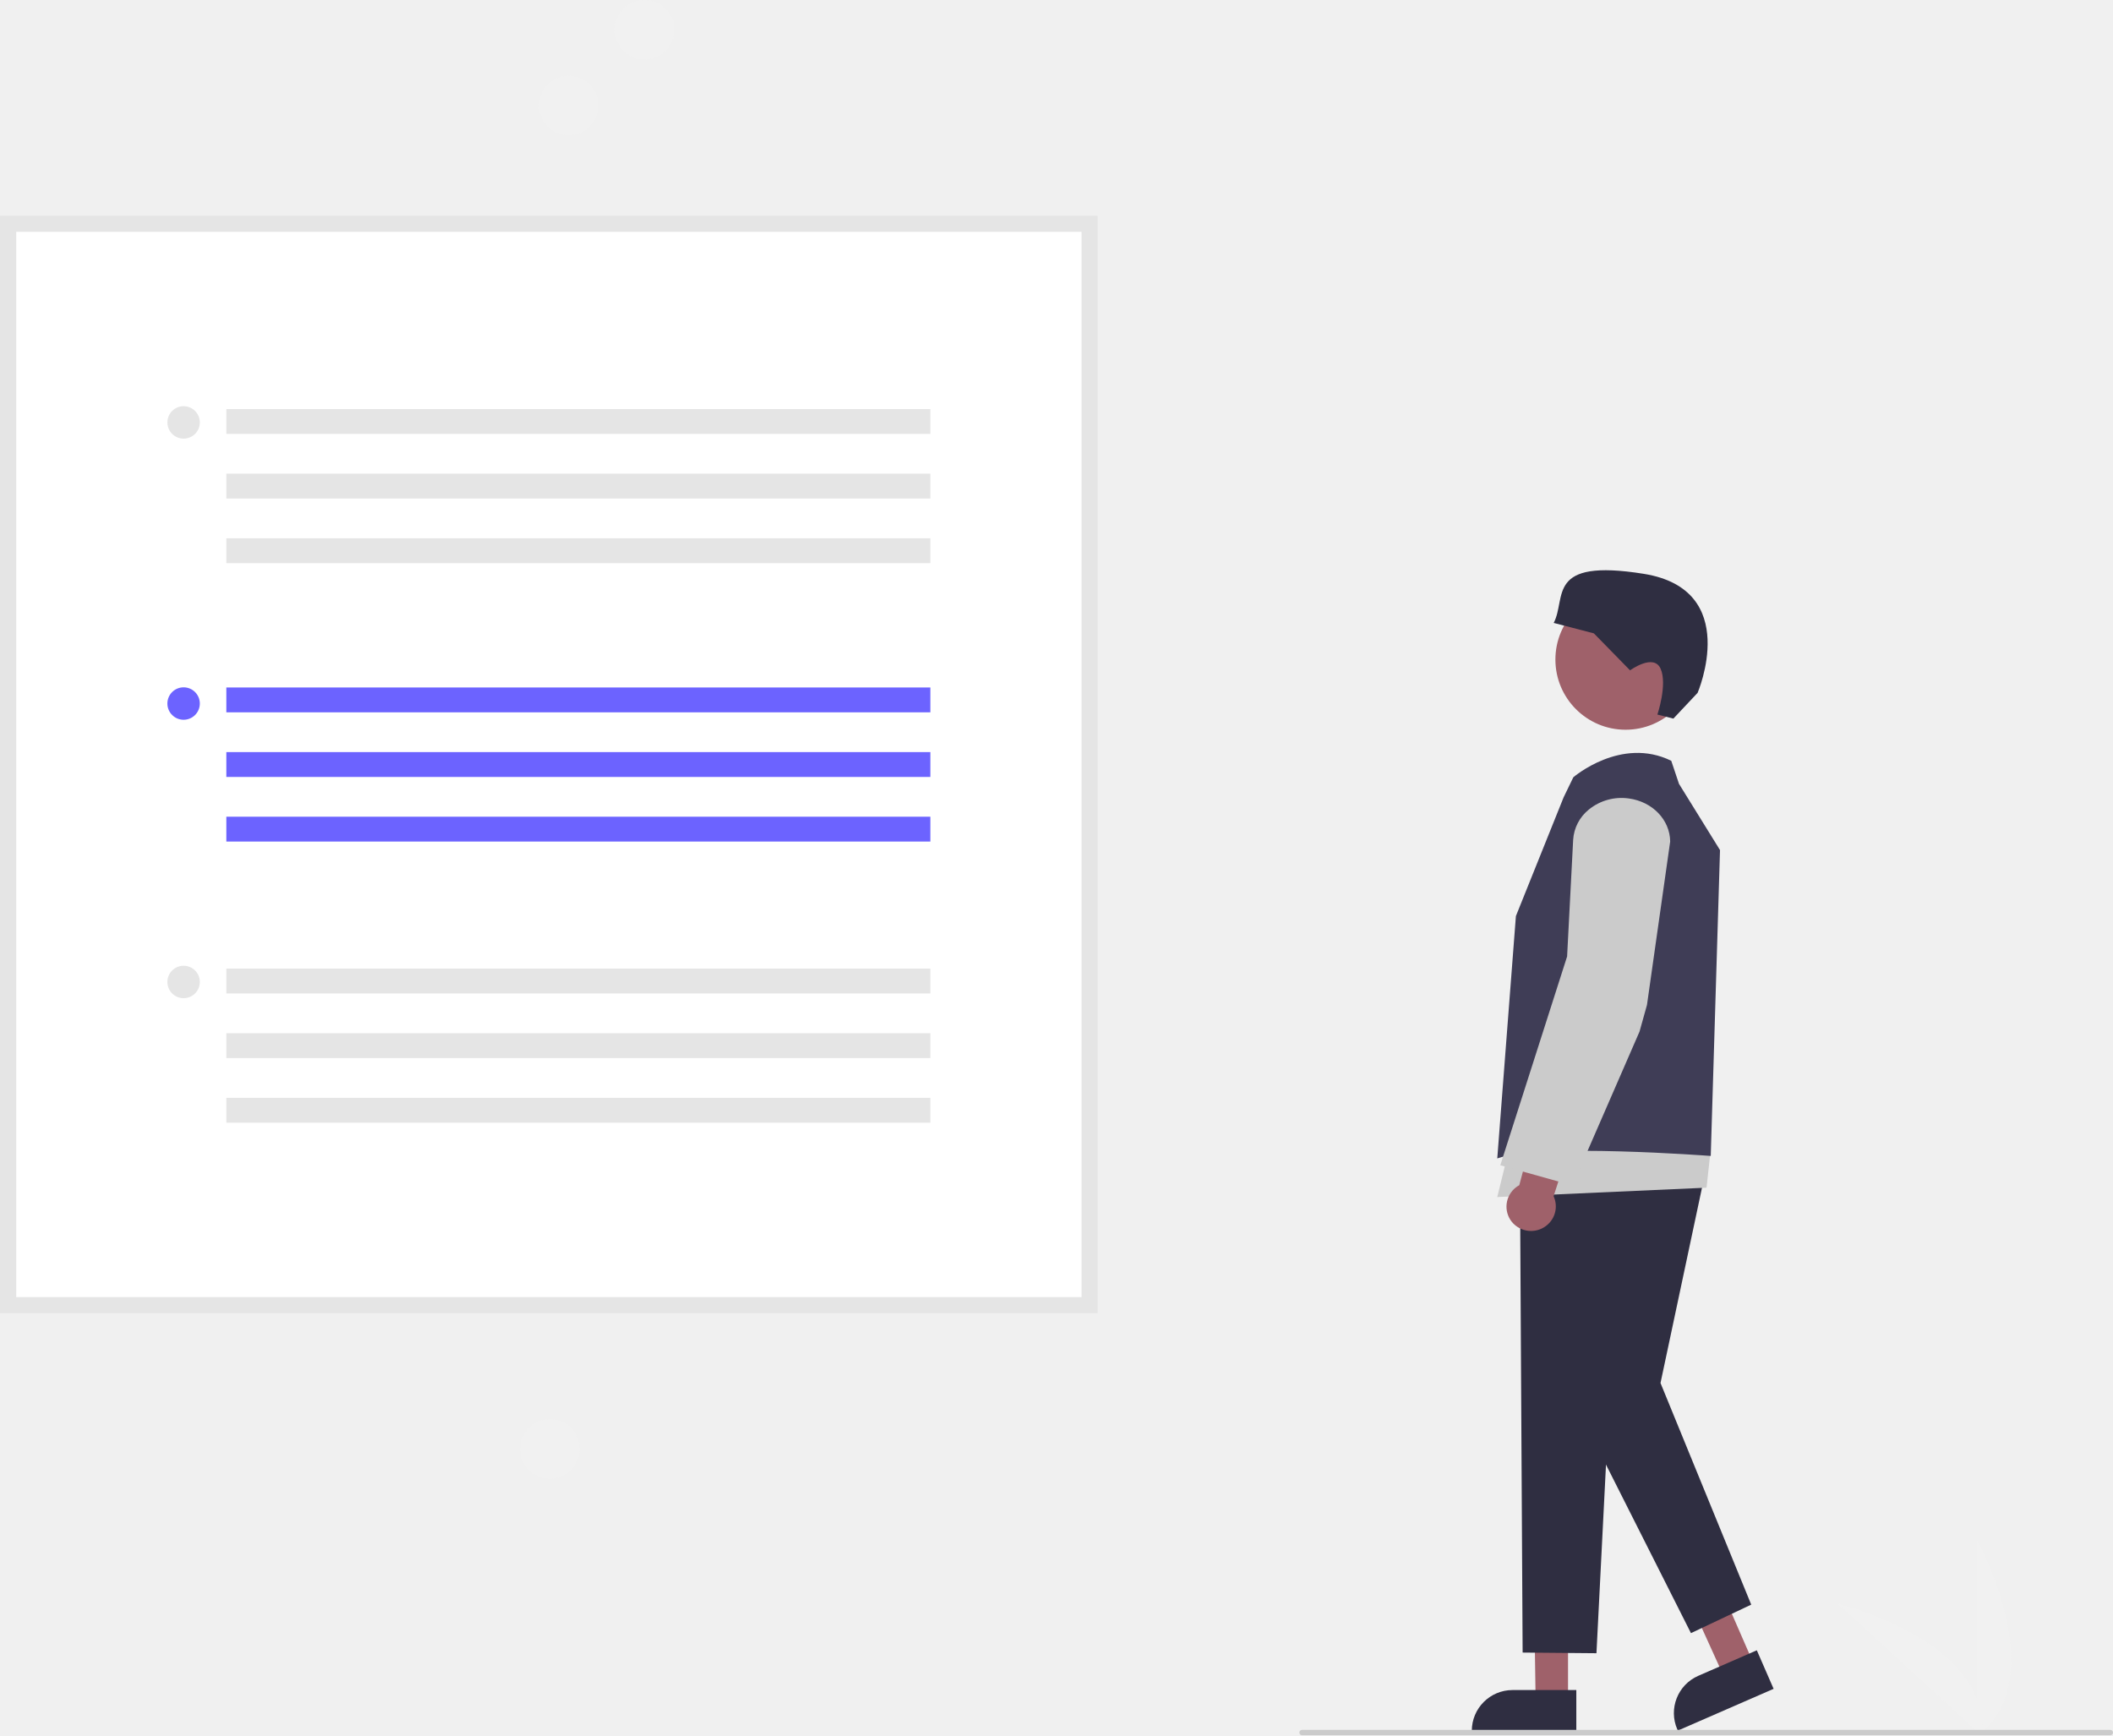
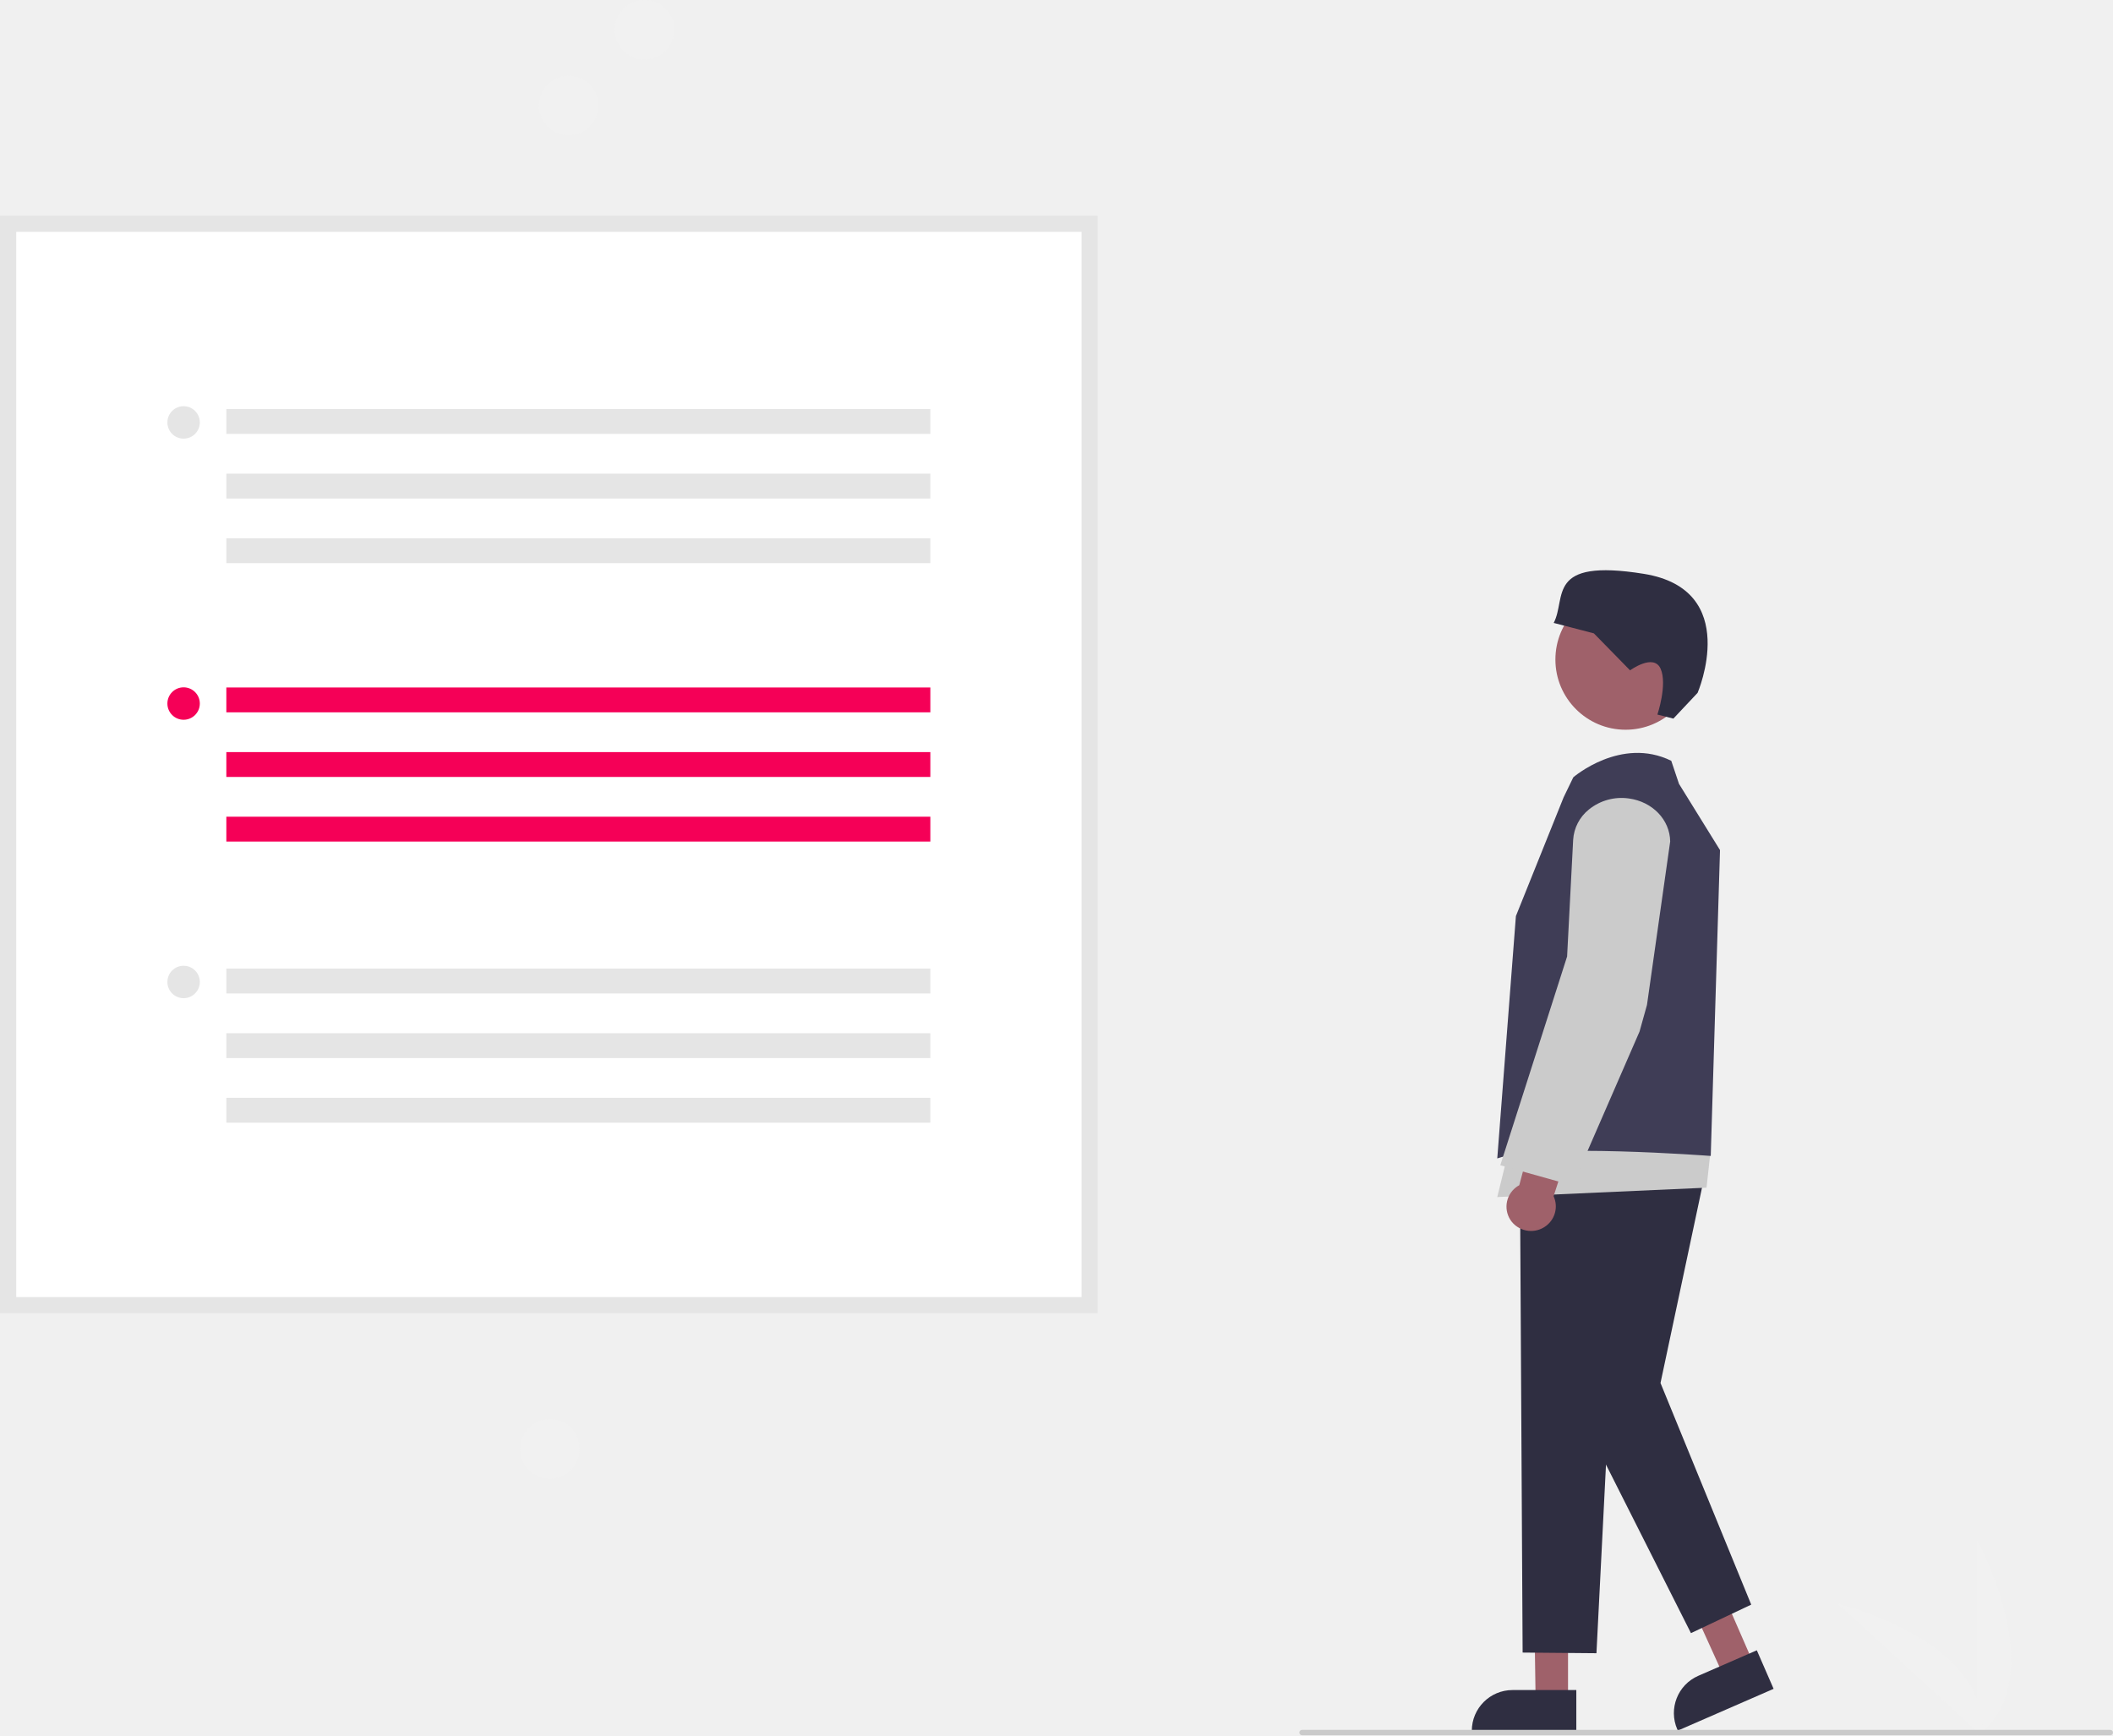
<svg xmlns="http://www.w3.org/2000/svg" id="eb0906b5-f869-4e70-beba-f75f3f61eddb" data-name="Layer 1" width="781.677" height="642.211" viewBox="0 0 781.677 642.211">
  <path d="M940.606,771.106v-72.34S968.798,750.051,940.606,771.106Z" transform="translate(-209.1616 -128.8945)" fill="#f1f1f1" />
  <path d="M942.348,771.093,889.058,722.172S945.903,736.087,942.348,771.093Z" transform="translate(-209.1616 -128.8945)" fill="#f1f1f1" />
  <circle id="a0c15788-f4f4-4acc-aa12-f27a30ea141c" data-name="Ellipse 44" cx="238.427" cy="11.017" r="11.017" fill="#f1f1f1" />
  <circle id="e9b5f50e-78d4-4cc2-9ed2-81635f80ef66" data-name="Ellipse 44" cx="210.427" cy="39.017" r="11.017" fill="#f1f1f1" />
  <circle id="b8afa681-60ae-40dd-b0dc-0ba40dd0fb25" data-name="Ellipse 44" cx="203.427" cy="536.017" r="11.017" fill="#f1f1f1" />
  <path d="M796.569,435.1" transform="translate(-209.1616 -128.8945)" />
  <polygon points="580.071 629.149 568.088 629.149 567.402 583.645 580.071 582.928 580.071 629.149" fill="#9f616a" />
  <path d="M792.3,769.671l-38.661-0v-.5a15.068,15.068,0,0,1,15.051-15.051h23.61Z" transform="translate(-209.1616 -128.8945)" fill="#2f2e41" />
  <polygon points="648.668 615.343 637.683 620.132 618.87 578.693 630.198 572.974 648.668 615.343" fill="#9f616a" />
  <path d="M829.848,769.12l-.2-.458a15.051,15.051,0,0,1,7.782-19.812l21.643-9.435,6.214,14.255Z" transform="translate(-209.1616 -128.8945)" fill="#2f2e41" />
  <circle cx="601.365" cy="243.997" r="25.965" fill="#9f616a" />
  <polygon points="647.842 593.621 614.282 511.638 630.582 434.928 599.659 433.25 582.639 519.069 625.548 604.168 647.842 593.621" fill="#2f2e41" />
  <polygon points="611.165 419.586 595.344 517.63 590.587 611.602 563.276 611.362 562.263 431.572 611.165 419.586" fill="#2f2e41" />
  <polygon points="632.869 425.177 631.313 439.378 553.893 442.842 559.135 421.489 632.869 425.177" fill="#cbcbcb" />
  <path d="M768.414,580.879a9,9,0,0,1,1.535-12.708,9.256,9.256,0,0,1,1.251-.816l30.365-114.11,18,7.91L783.893,571.426a9.016,9.016,0,0,1-2.654,10.884A9.178,9.178,0,0,1,768.414,580.879Z" transform="translate(-209.1616 -128.8945)" fill="#9f616a" />
  <path d="M787.606,423.849l3.581-7.398s17.634-15.245,36.234-6.106l2.867,8.54L845.458,443.382l-3.427,113.148s-63.289-4.813-78.976.921l6.895-89.659Z" transform="translate(-209.1616 -128.8945)" fill="#3f3d56" />
  <path d="M790.9,567.448l-26.722-7.475,24.713-77.236,2.238-43.122a15.592,15.592,0,0,1,5.822-11.25,19.165,19.165,0,0,1,14.799-4.08c8.732,1.196,15.155,7.873,15.273,15.877l0.0.039-.005.039-8.582,60.442-2.752,9.839Z" transform="translate(-209.1616 -128.8945)" fill="#cbcbcb" />
  <path d="M822.296,393.244l5.911,1.494,8.958-9.524s16.464-38.191-19.925-44.035-28.442,8.91-33.307,18.163l14.869,3.866L812.184,376.887s8.732-6.396,11.301-.595S822.296,393.244,822.296,393.244Z" transform="translate(-209.1616 -128.8945)" fill="#2f2e41" />
  <path d="M615.256,614.743h-406.094V208.649h406.094Z" transform="translate(-209.1616 -128.8945)" fill="#fff" />
  <path d="M615.256,614.743h-406.094V208.649h406.094Zm-400.094-6h394.094V214.649h-394.094Z" transform="translate(-209.1616 -128.8945)" fill="#e5e5e5" />
-   <rect x="83.731" y="254.329" width="260.441" height="9.194" fill="#6c63ff" />
-   <rect x="83.731" y="278.233" width="260.441" height="9.194" fill="#6c63ff" />
-   <rect x="83.731" y="302.136" width="260.441" height="9.194" fill="#6c63ff" />
-   <circle cx="67.922" cy="260.273" r="6" fill="#6c63ff" />
+   <rect x="83.731" y="254.329" width="260.441" height="9.194" fill="#f50057" />
+   <rect x="83.731" y="278.233" width="260.441" height="9.194" fill="#f50057" />
+   <rect x="83.731" y="302.136" width="260.441" height="9.194" fill="#f50057" />
+   <circle cx="67.922" cy="260.273" r="6" fill="#f50057" />
  <rect x="83.731" y="151.329" width="260.441" height="9.194" fill="#e5e5e5" />
  <rect x="83.731" y="175.233" width="260.441" height="9.194" fill="#e5e5e5" />
  <rect x="83.731" y="199.136" width="260.441" height="9.194" fill="#e5e5e5" />
  <circle cx="67.922" cy="156.273" r="6" fill="#e5e5e5" />
  <rect x="83.731" y="358.329" width="260.441" height="9.194" fill="#e5e5e5" />
  <rect x="83.731" y="382.233" width="260.441" height="9.194" fill="#e5e5e5" />
  <rect x="83.731" y="406.136" width="260.441" height="9.194" fill="#e5e5e5" />
  <circle cx="67.922" cy="363.273" r="6" fill="#e5e5e5" />
  <path d="M989.838,770.849h-299a1,1,0,0,1,0-2h299a1,1,0,0,1,0,2Z" transform="translate(-209.1616 -128.8945)" fill="#cbcbcb" />
</svg>
